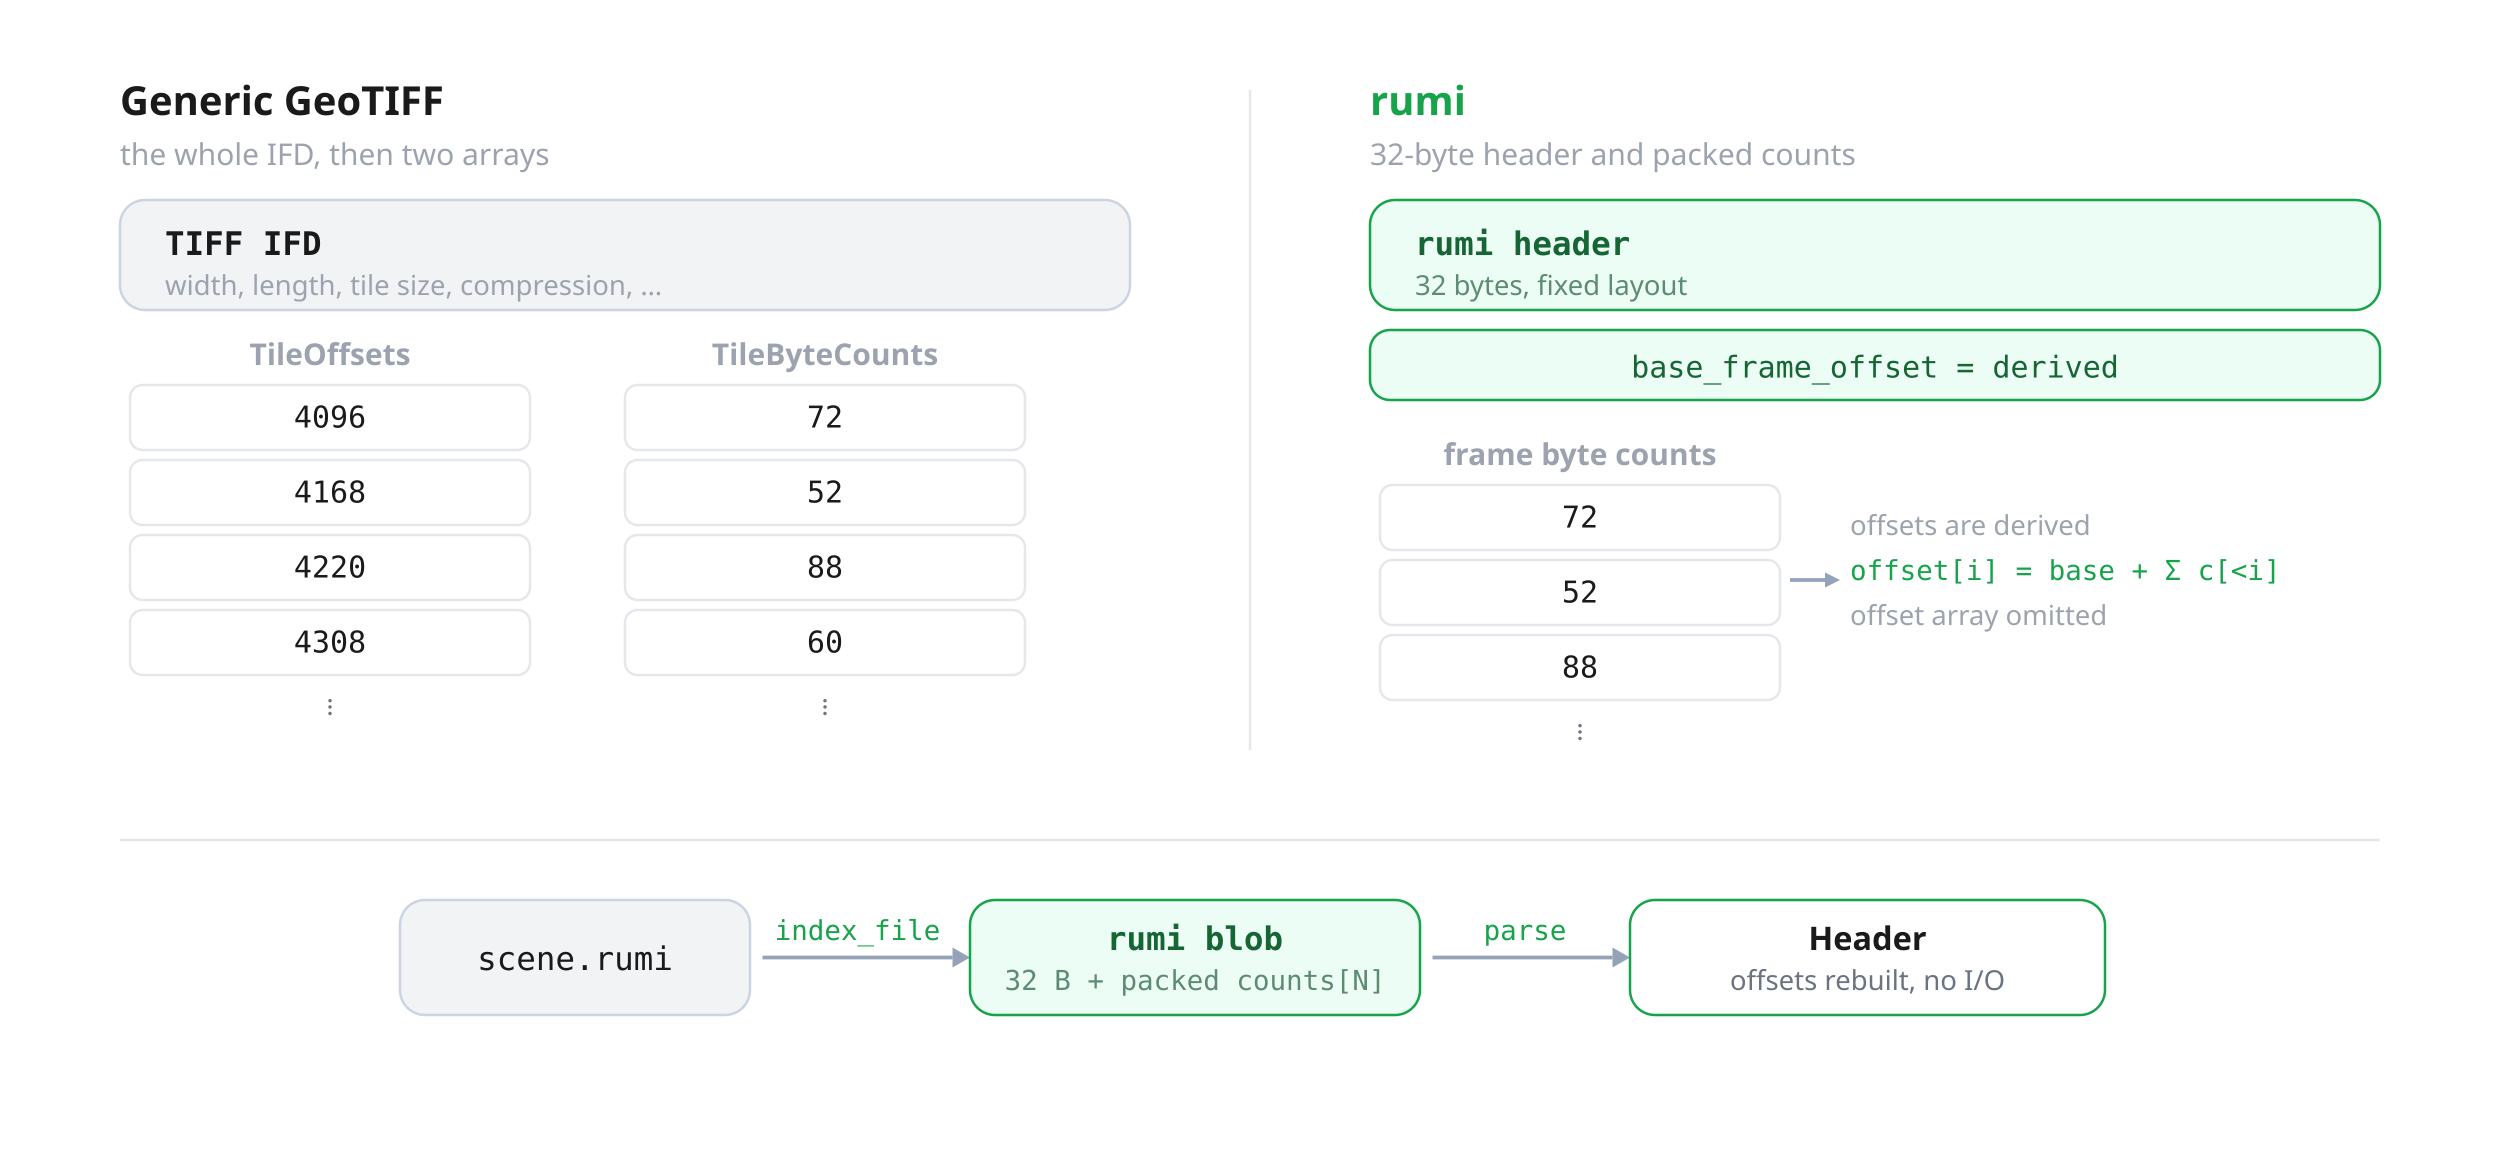
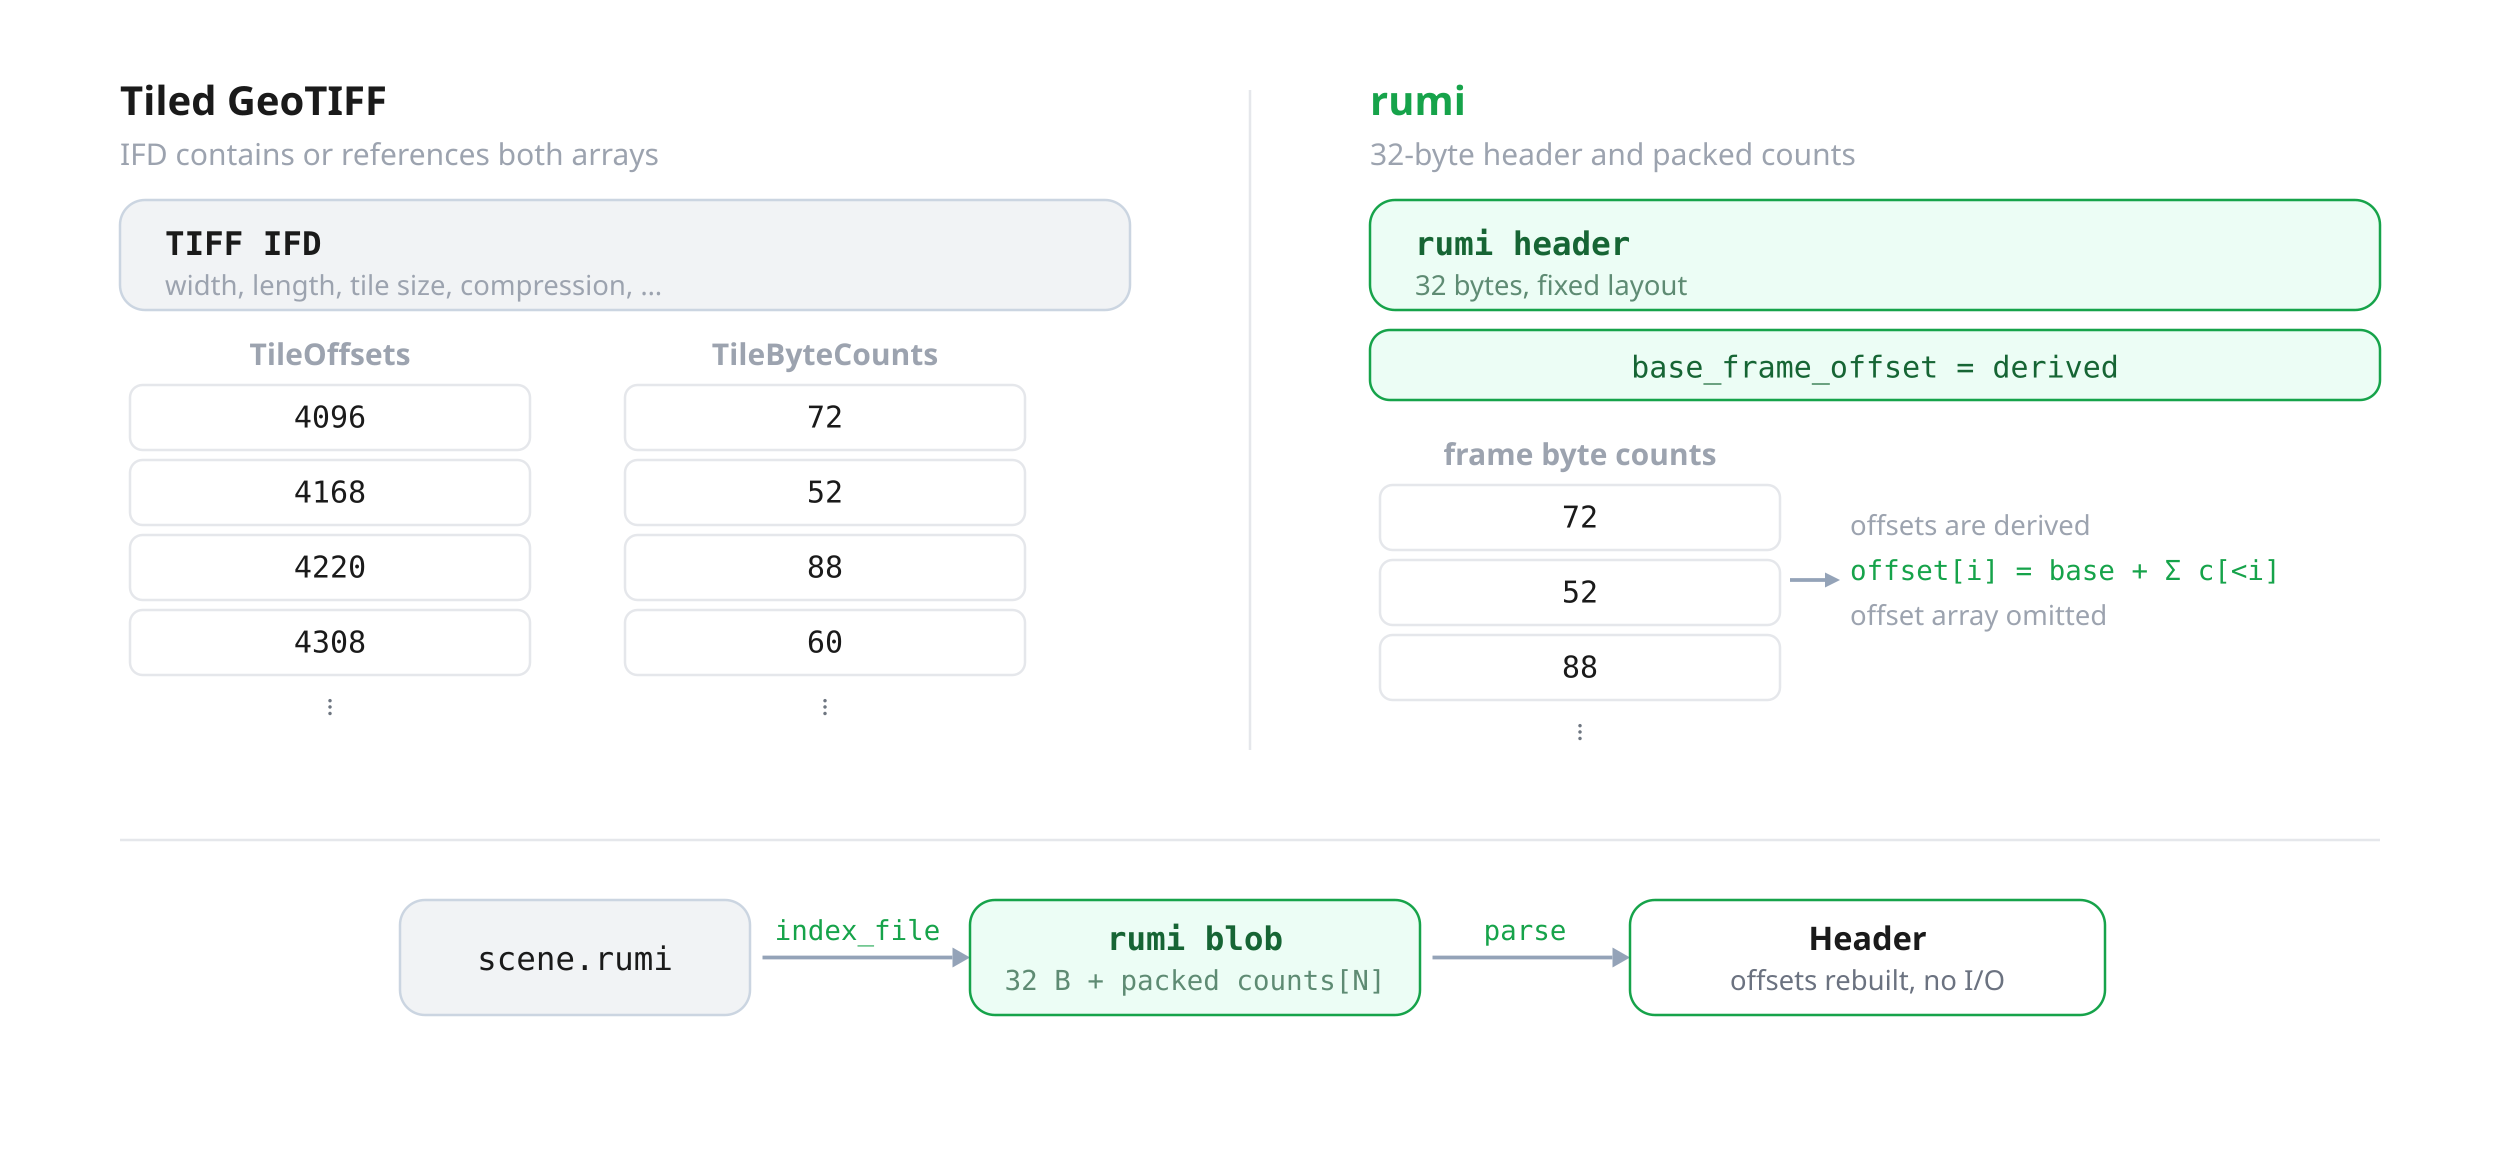
<svg xmlns="http://www.w3.org/2000/svg" width="1000" height="460" viewBox="0 0 1000 460" role="img" aria-label="A GeoTIFF index stores offsets and byte counts. A rumi header stores packed frame byte counts and derives offsets by prefix sum.">
  <style>
.mono{font-family:'Cascadia Code','Fira Code','Consolas',monospace;}
.sans{font-family:'League Spartan','Futura','Century Gothic',system-ui,sans-serif;}
</style>
  <rect width="1000" height="460" fill="#FFFFFF" />
  <line x1="500" y1="36" x2="500" y2="300" stroke="#E5E7EB" stroke-width="1" />
-   <text class="sans" x="48" y="46" font-size="16" font-weight="600" fill="#1A1A1A">Generic GeoTIFF</text>
-   <text class="sans" x="48" y="66" font-size="12" fill="#9CA3AF">the whole IFD, then two arrays</text>
+   <text class="sans" x="48" y="46" font-size="16" font-weight="600" fill="#1A1A1A">Tiled GeoTIFF</text>
+   <text class="sans" x="48" y="66" font-size="12" fill="#9CA3AF">IFD contains or references both arrays</text>
  <rect x="48" y="80" width="404" height="44" rx="10" fill="#F1F3F5" stroke="#CBD5E1" stroke-width="1" />
  <text class="mono" x="66" y="102" font-size="13" font-weight="700" fill="#1A1A1A">TIFF IFD</text>
  <text class="sans" x="66" y="118" font-size="11" fill="#9CA3AF">width, length, tile size, compression, …</text>
  <text class="sans" x="132" y="146" text-anchor="middle" font-size="12" font-weight="600" fill="#9CA3AF">TileOffsets</text>
  <text class="sans" x="330" y="146" text-anchor="middle" font-size="12" font-weight="600" fill="#9CA3AF">TileByteCounts</text>
  <rect x="52" y="154" width="160" height="26" rx="5" fill="#FFFFFF" stroke="#E5E7EB" />
  <text class="mono" x="132" y="171" text-anchor="middle" font-size="12" fill="#1A1A1A">4096</text>
  <rect x="52" y="184" width="160" height="26" rx="5" fill="#FFFFFF" stroke="#E5E7EB" />
  <text class="mono" x="132" y="201" text-anchor="middle" font-size="12" fill="#1A1A1A">4168</text>
  <rect x="52" y="214" width="160" height="26" rx="5" fill="#FFFFFF" stroke="#E5E7EB" />
  <text class="mono" x="132" y="231" text-anchor="middle" font-size="12" fill="#1A1A1A">4220</text>
  <rect x="52" y="244" width="160" height="26" rx="5" fill="#FFFFFF" stroke="#E5E7EB" />
  <text class="mono" x="132" y="261" text-anchor="middle" font-size="12" fill="#1A1A1A">4308</text>
  <text class="mono" x="132" y="286" text-anchor="middle" font-size="14" fill="#6E7681">⋮</text>
  <rect x="250" y="154" width="160" height="26" rx="5" fill="#FFFFFF" stroke="#E5E7EB" />
  <text class="mono" x="330" y="171" text-anchor="middle" font-size="12" fill="#1A1A1A">72</text>
  <rect x="250" y="184" width="160" height="26" rx="5" fill="#FFFFFF" stroke="#E5E7EB" />
  <text class="mono" x="330" y="201" text-anchor="middle" font-size="12" fill="#1A1A1A">52</text>
  <rect x="250" y="214" width="160" height="26" rx="5" fill="#FFFFFF" stroke="#E5E7EB" />
  <text class="mono" x="330" y="231" text-anchor="middle" font-size="12" fill="#1A1A1A">88</text>
  <rect x="250" y="244" width="160" height="26" rx="5" fill="#FFFFFF" stroke="#E5E7EB" />
  <text class="mono" x="330" y="261" text-anchor="middle" font-size="12" fill="#1A1A1A">60</text>
  <text class="mono" x="330" y="286" text-anchor="middle" font-size="14" fill="#6E7681">⋮</text>
  <text class="sans" x="548" y="46" font-size="16" font-weight="600" fill="#16A34A">rumi</text>
  <text class="sans" x="548" y="66" font-size="12" fill="#9CA3AF">32-byte header and packed counts</text>
  <rect x="548" y="80" width="404" height="44" rx="10" fill="#ECFDF5" stroke="#16A34A" stroke-width="1" />
  <text class="mono" x="566" y="102" font-size="13" font-weight="700" fill="#166534">rumi header</text>
  <text class="sans" x="566" y="118" font-size="11" fill="#5E8B73">32 bytes, fixed layout</text>
  <rect x="548" y="132" width="404" height="28" rx="8" fill="#ECFDF5" stroke="#16A34A" stroke-width="1" />
  <text class="mono" x="750" y="151" text-anchor="middle" font-size="12" fill="#166534">base_frame_offset = derived</text>
  <text class="sans" x="632" y="186" text-anchor="middle" font-size="12" font-weight="600" fill="#9CA3AF">frame byte counts</text>
  <rect x="552" y="194" width="160" height="26" rx="5" fill="#FFFFFF" stroke="#E5E7EB" />
  <text class="mono" x="632" y="211" text-anchor="middle" font-size="12" fill="#1A1A1A">72</text>
  <rect x="552" y="224" width="160" height="26" rx="5" fill="#FFFFFF" stroke="#E5E7EB" />
  <text class="mono" x="632" y="241" text-anchor="middle" font-size="12" fill="#1A1A1A">52</text>
  <rect x="552" y="254" width="160" height="26" rx="5" fill="#FFFFFF" stroke="#E5E7EB" />
  <text class="mono" x="632" y="271" text-anchor="middle" font-size="12" fill="#1A1A1A">88</text>
  <text class="mono" x="632" y="296" text-anchor="middle" font-size="14" fill="#6E7681">⋮</text>
  <line x1="716" y1="232" x2="730" y2="232" stroke="#94A3B8" stroke-width="1.5" />
  <path d="M736 232 L730 235 L730 229 Z" fill="#94A3B8" />
  <text class="sans" x="740" y="214" font-size="11" fill="#9CA3AF">offsets are derived</text>
  <text class="mono" x="740" y="232" font-size="11" fill="#16A34A">offset[i] = base + Σ c[&lt;i]</text>
  <text class="sans" x="740" y="250" font-size="11" fill="#9CA3AF">offset array omitted</text>
  <line x1="48" y1="336" x2="952" y2="336" stroke="#E5E7EB" stroke-width="1" />
  <rect x="160" y="360" width="140" height="46" rx="10" fill="#F1F3F5" stroke="#CBD5E1" />
  <text class="mono" x="230" y="388" text-anchor="middle" font-size="13" fill="#1A1A1A">scene.rumi</text>
  <text class="mono" x="343" y="376" text-anchor="middle" font-size="11" fill="#16A34A">index_file</text>
  <line x1="305" y1="383" x2="381" y2="383" stroke="#94A3B8" stroke-width="1.5" />
  <path d="M388 383 L381 387 L381 379 Z" fill="#94A3B8" />
  <rect x="388" y="360" width="180" height="46" rx="10" fill="#ECFDF5" stroke="#16A34A" />
  <text class="mono" x="478" y="380" text-anchor="middle" font-size="13" font-weight="700" fill="#166534">rumi blob</text>
  <text class="mono" x="478" y="396" text-anchor="middle" font-size="11" fill="#5E8B73">32 B + packed counts[N]</text>
  <text class="mono" x="610" y="376" text-anchor="middle" font-size="11" fill="#16A34A">parse</text>
  <line x1="573" y1="383" x2="645" y2="383" stroke="#94A3B8" stroke-width="1.5" />
  <path d="M652 383 L645 387 L645 379 Z" fill="#94A3B8" />
  <rect x="652" y="360" width="190" height="46" rx="10" fill="#FFFFFF" stroke="#16A34A" />
  <text class="sans" x="747" y="380" text-anchor="middle" font-size="13" font-weight="600" fill="#1A1A1A">Header</text>
  <text class="sans" x="747" y="396" text-anchor="middle" font-size="11" fill="#6B7280">offsets rebuilt, no I/O</text>
</svg>
